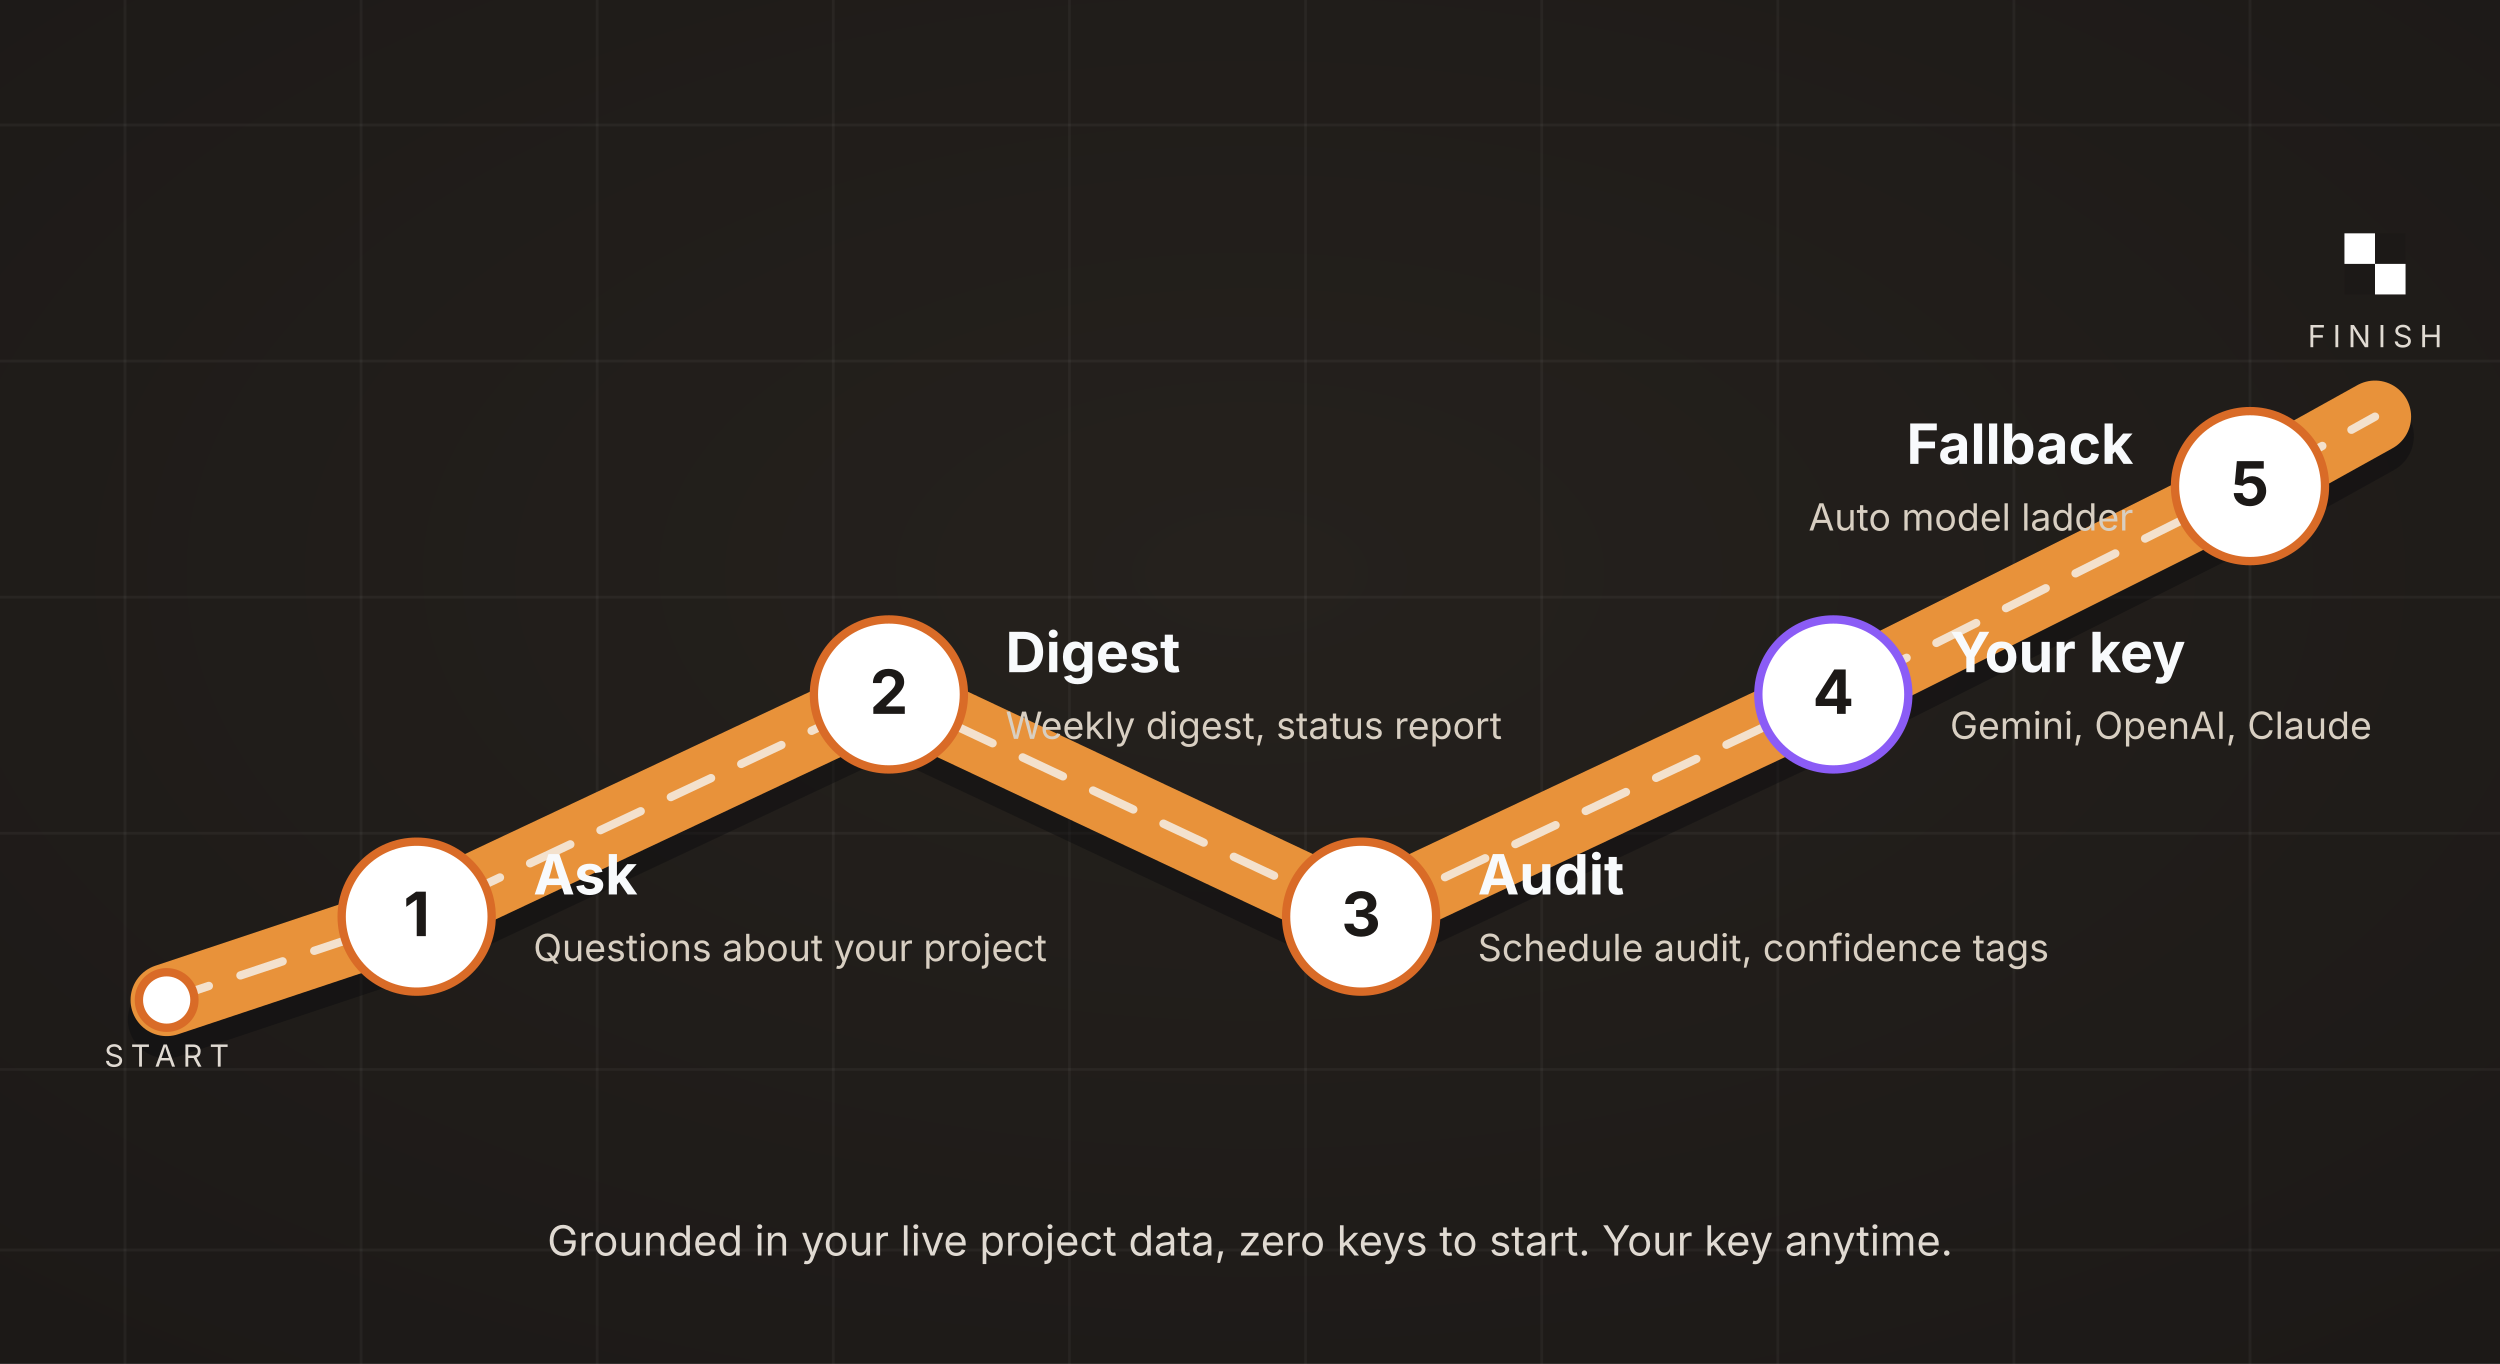
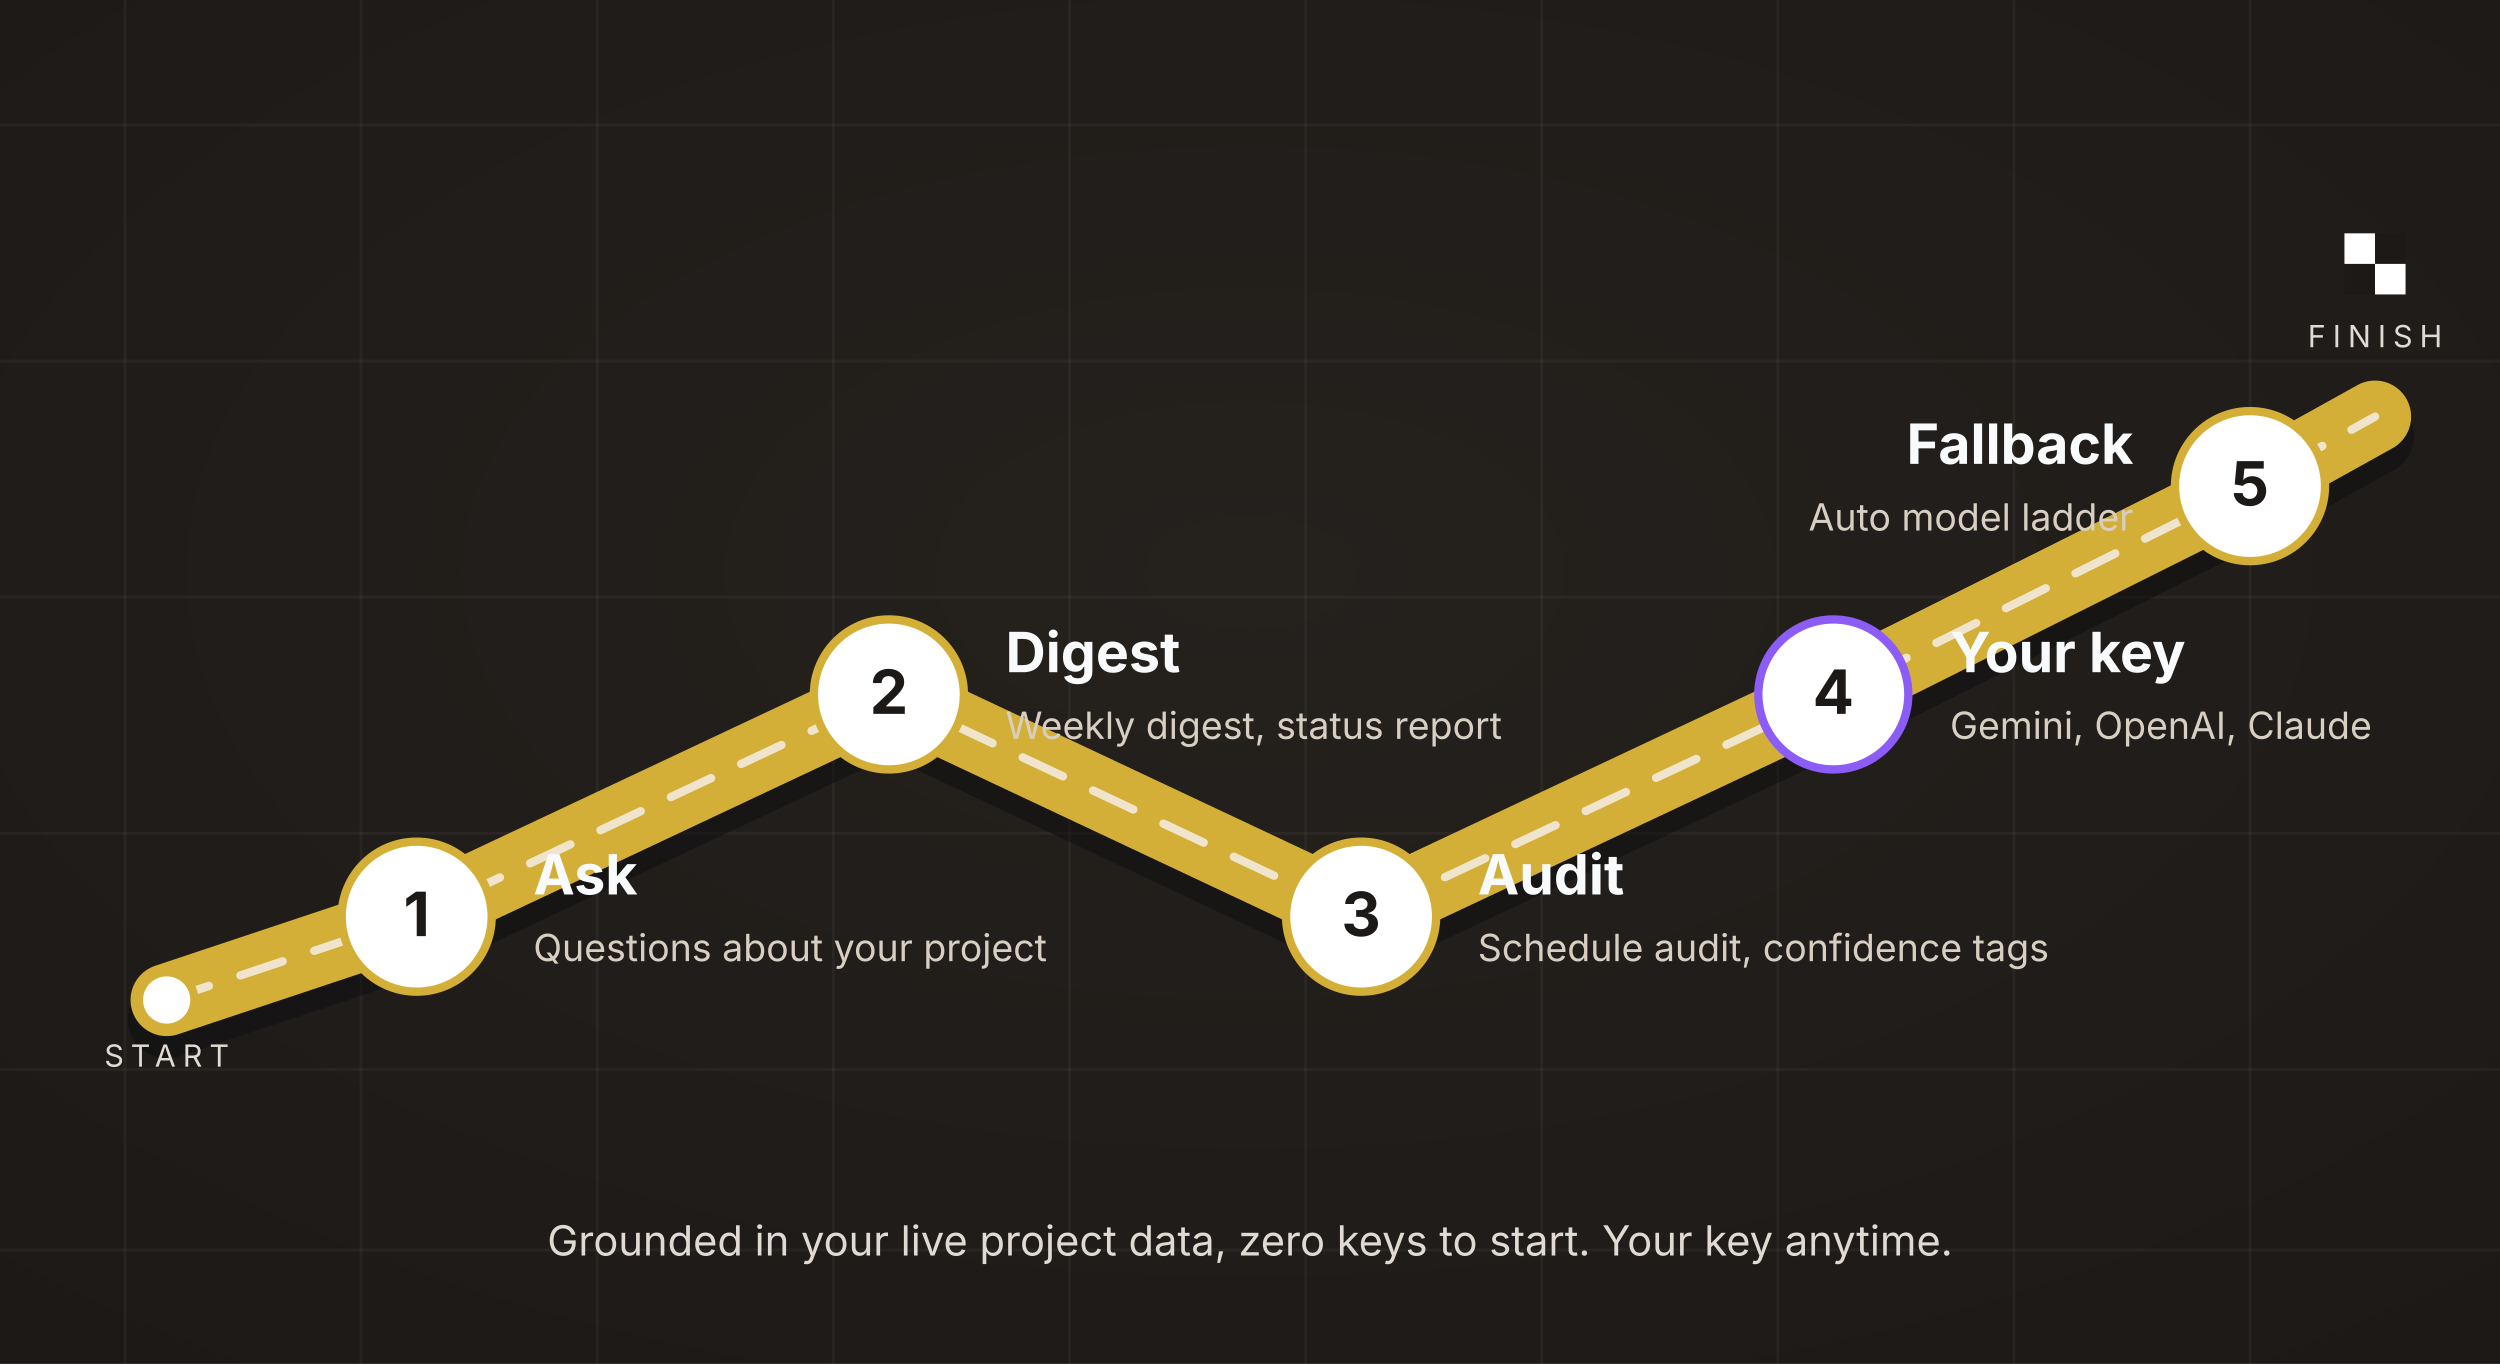
<svg xmlns="http://www.w3.org/2000/svg" width="900" height="491" viewBox="0 0 900 491" role="img" aria-label="Roadmap of what the built-in AI can do in your project">
  <defs>
    <radialGradient id="board" cx="50%" cy="42%" r="75%">
      <stop offset="0%" stop-color="#25211D" />
      <stop offset="100%" stop-color="#1C1917" />
    </radialGradient>
  </defs>
  <rect width="900" height="491" fill="url(#board)" />
  <g stroke="#FFFFFF" stroke-opacity="0.04" stroke-width="1">
    <line x1="45" y1="0" x2="45" y2="491" />
    <line x1="130" y1="0" x2="130" y2="491" />
    <line x1="215" y1="0" x2="215" y2="491" />
    <line x1="300" y1="0" x2="300" y2="491" />
    <line x1="385" y1="0" x2="385" y2="491" />
    <line x1="470" y1="0" x2="470" y2="491" />
    <line x1="555" y1="0" x2="555" y2="491" />
    <line x1="640" y1="0" x2="640" y2="491" />
    <line x1="725" y1="0" x2="725" y2="491" />
    <line x1="810" y1="0" x2="810" y2="491" />
    <line x1="0" y1="45" x2="900" y2="45" />
    <line x1="0" y1="130" x2="900" y2="130" />
    <line x1="0" y1="215" x2="900" y2="215" />
    <line x1="0" y1="300" x2="900" y2="300" />
    <line x1="0" y1="385" x2="900" y2="385" />
    <line x1="0" y1="450" x2="900" y2="450" />
  </g>
  <polyline points="60,367 150,337 320,257 490,337 660,257 810,182 855,157" fill="none" stroke="#0B0B0D" stroke-width="28" stroke-linejoin="round" stroke-linecap="round" opacity="0.45" />
-   <polyline points="60,360 150,330 320,250 490,330 660,250 810,175 855,150" fill="none" stroke="#E8923A" stroke-width="26" stroke-linejoin="round" stroke-linecap="round" />
+   <polyline points="60,360 150,330 320,250 490,330 660,250 810,175 855,150" fill="none" stroke="#D4AF37" stroke-width="26" stroke-linejoin="round" stroke-linecap="round" />
  <polyline points="60,360 150,330 320,250 490,330 660,250 810,175 855,150" fill="none" stroke="#F5EFE6" stroke-width="3" stroke-dasharray="16 12" stroke-linejoin="round" stroke-linecap="round" opacity="0.85" />
-   <circle cx="60" cy="360" r="10" fill="#FFFFFF" stroke="#D96B27" stroke-width="3" />
+   <circle cx="60" cy="360" r="10" fill="#FFFFFF" stroke="#D4AF37" stroke-width="3" />
  <text x="60" y="384" text-anchor="middle" font-family="Inter,system-ui,sans-serif" font-size="11" letter-spacing="2.5" fill="#E0DAD2">START</text>
-   <circle cx="150" cy="330" r="27" fill="#FFFFFF" stroke="#D96B27" stroke-width="3" />
+   <circle cx="150" cy="330" r="27" fill="#FFFFFF" stroke="#D4AF37" stroke-width="3" />
  <text x="150" y="337" text-anchor="middle" font-family="Inter,system-ui,sans-serif" font-size="22" font-weight="700" fill="#1C1917">1</text>
  <text x="192" y="322" font-family="Inter,system-ui,sans-serif" font-size="20" font-weight="700" fill="#F8FAFC">Ask</text>
  <text x="192" y="346" font-family="Inter,system-ui,sans-serif" font-size="13.5" fill="#D8CFC2">Questions about your project</text>
-   <circle cx="320" cy="250" r="27" fill="#FFFFFF" stroke="#D96B27" stroke-width="3" />
+   <circle cx="320" cy="250" r="27" fill="#FFFFFF" stroke="#D4AF37" stroke-width="3" />
  <text x="320" y="257" text-anchor="middle" font-family="Inter,system-ui,sans-serif" font-size="22" font-weight="700" fill="#1C1917">2</text>
  <text x="362" y="242" font-family="Inter,system-ui,sans-serif" font-size="20" font-weight="700" fill="#F8FAFC">Digest</text>
  <text x="362" y="266" font-family="Inter,system-ui,sans-serif" font-size="13.5" fill="#D8CFC2">Weekly digest, status report</text>
-   <circle cx="490" cy="330" r="27" fill="#FFFFFF" stroke="#D96B27" stroke-width="3" />
+   <circle cx="490" cy="330" r="27" fill="#FFFFFF" stroke="#D4AF37" stroke-width="3" />
  <text x="490" y="337" text-anchor="middle" font-family="Inter,system-ui,sans-serif" font-size="22" font-weight="700" fill="#1C1917">3</text>
  <text x="532" y="322" font-family="Inter,system-ui,sans-serif" font-size="20" font-weight="700" fill="#F8FAFC">Audit</text>
  <text x="532" y="346" font-family="Inter,system-ui,sans-serif" font-size="13.5" fill="#D8CFC2">Schedule audit, confidence tags</text>
  <circle cx="660" cy="250" r="27" fill="#FFFFFF" stroke="#8B5CF6" stroke-width="3" />
  <text x="660" y="257" text-anchor="middle" font-family="Inter,system-ui,sans-serif" font-size="22" font-weight="700" fill="#1C1917">4</text>
  <text x="702" y="242" font-family="Inter,system-ui,sans-serif" font-size="20" font-weight="700" fill="#F8FAFC">Your key</text>
  <text x="702" y="266" font-family="Inter,system-ui,sans-serif" font-size="13.5" fill="#D8CFC2">Gemini, OpenAI, Claude</text>
-   <circle cx="810" cy="175" r="27" fill="#FFFFFF" stroke="#D96B27" stroke-width="3" />
+   <circle cx="810" cy="175" r="27" fill="#FFFFFF" stroke="#D4AF37" stroke-width="3" />
  <text x="810" y="182" text-anchor="middle" font-family="Inter,system-ui,sans-serif" font-size="22" font-weight="700" fill="#1C1917">5</text>
  <text x="768" y="167" text-anchor="end" font-family="Inter,system-ui,sans-serif" font-size="20" font-weight="700" fill="#F8FAFC">Fallback</text>
  <text x="768" y="191" text-anchor="end" font-family="Inter,system-ui,sans-serif" font-size="13.5" fill="#D8CFC2">Auto model ladder</text>
  <rect x="844" y="84" width="22" height="22" fill="#1C1917" />
  <g fill="#FFFFFF">
    <rect x="844" y="84" width="11" height="11" />
    <rect x="866" y="84" width="0" height="0" />
    <rect x="855" y="95" width="11" height="11" />
  </g>
  <text x="855" y="125" text-anchor="middle" font-family="Inter,system-ui,sans-serif" font-size="11" letter-spacing="2.5" fill="#E0DAD2">FINISH</text>
  <text x="450" y="452" text-anchor="middle" font-family="Inter,system-ui,sans-serif" font-size="15" fill="#E0DAD2">Grounded in your live project data, zero keys to start. Your key anytime.</text>
</svg>
